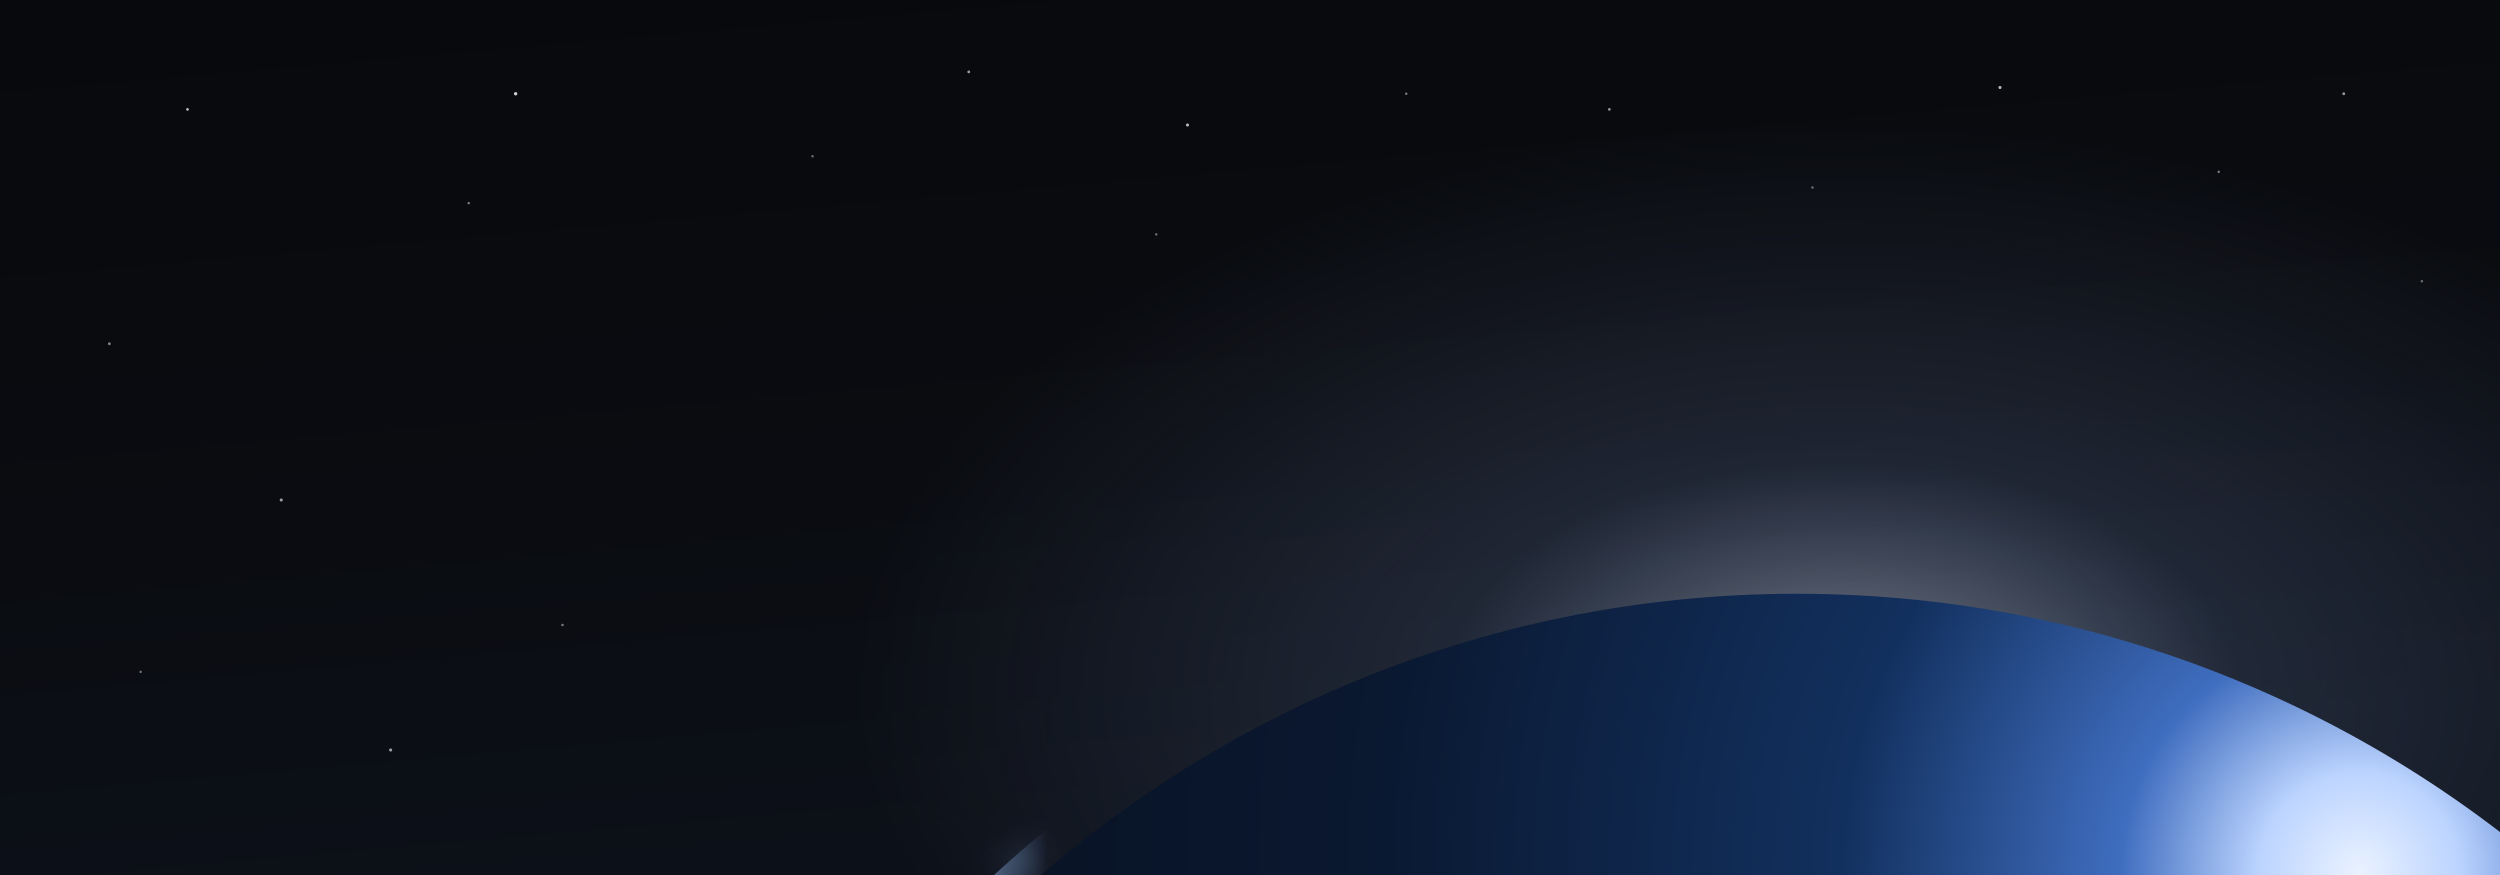
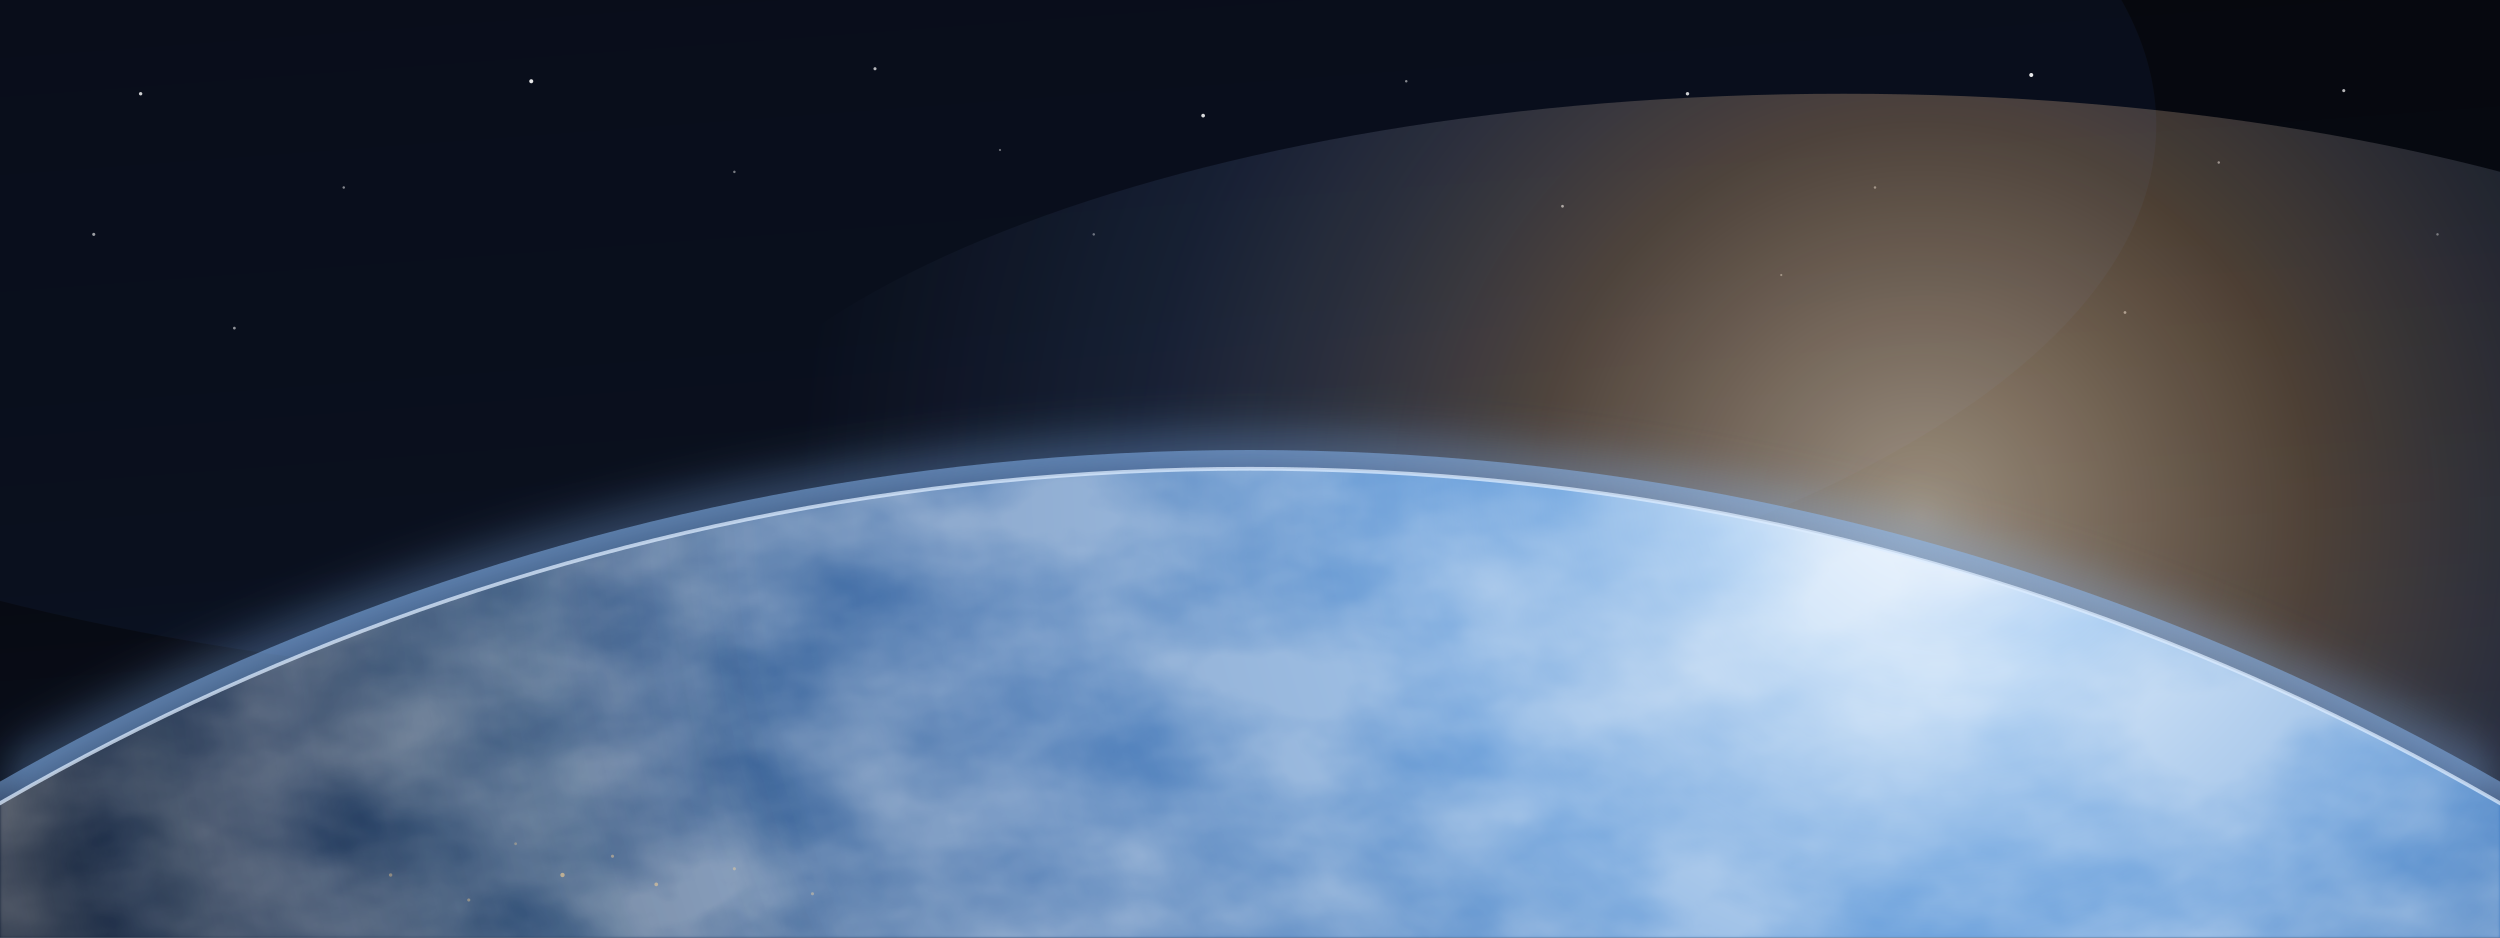
- <svg xmlns="http://www.w3.org/2000/svg" viewBox="0 0 1600 560" preserveAspectRatio="xMidYMid slice">
+ <svg xmlns="http://www.w3.org/2000/svg" viewBox="0 0 1600 600" preserveAspectRatio="xMidYMax slice">
  <defs>
-     <linearGradient id="space" x1="0" y1="0" x2="0.25" y2="1">
-       <stop offset="0" stop-color="#08090c" />
-       <stop offset="0.6" stop-color="#0a0c11" />
-       <stop offset="1" stop-color="#0c1018" />
+     <linearGradient id="space" x1="0" y1="0" x2="0.2" y2="1">
+       <stop offset="0" stop-color="#05070d" />
+       <stop offset="0.6" stop-color="#070a12" />
+       <stop offset="1" stop-color="#0a1020" />
    </linearGradient>
-     <radialGradient id="earth" cx="0.74" cy="0.12" r="0.85">
-       <stop offset="0" stop-color="#eaf2ff" />
-       <stop offset="0.05" stop-color="#bcd4ff" />
-       <stop offset="0.12" stop-color="#3f6dbf" />
-       <stop offset="0.26" stop-color="#12305e" />
-       <stop offset="0.5" stop-color="#0a1830" />
-       <stop offset="1" stop-color="#070a12" />
+     <radialGradient id="ocean" gradientUnits="userSpaceOnUse" cx="1240" cy="300" r="1500">
+       <stop offset="0" stop-color="#eaf3ff" />
+       <stop offset="0.09" stop-color="#a9cdf2" />
+       <stop offset="0.22" stop-color="#3f83cf" />
+       <stop offset="0.42" stop-color="#1e569e" />
+       <stop offset="0.64" stop-color="#123a6e" />
+       <stop offset="0.82" stop-color="#0b2247" />
+       <stop offset="1" stop-color="#071228" />
    </radialGradient>
-     <radialGradient id="atmo" cx="0.72" cy="0.11" r="0.6">
-       <stop offset="0.9" stop-color="#8fbcff" stop-opacity="0" />
-       <stop offset="0.965" stop-color="#a9ccff" stop-opacity="0.7" />
-       <stop offset="0.99" stop-color="#dbe9ff" stop-opacity="0.9" />
-       <stop offset="1" stop-color="#dbe9ff" stop-opacity="0" />
+     <radialGradient id="terminator" gradientUnits="userSpaceOnUse" cx="1240" cy="300" r="1800">
+       <stop offset="0.42" stop-color="#03060d" stop-opacity="0" />
+       <stop offset="0.66" stop-color="#03060d" stop-opacity="0.28" />
+       <stop offset="0.86" stop-color="#02040a" stop-opacity="0.72" />
+       <stop offset="1" stop-color="#01030700" stop-opacity="0.92" />
    </radialGradient>
-     <radialGradient id="sun" cx="0.5" cy="0.5" r="0.5">
-       <stop offset="0" stop-color="#eef4ff" stop-opacity="0.5" />
-       <stop offset="0.4" stop-color="#9fc0ff" stop-opacity="0.14" />
-       <stop offset="1" stop-color="#9fc0ff" stop-opacity="0" />
+     <radialGradient id="atmo" gradientUnits="userSpaceOnUse" cx="800" cy="1900" r="1660">
+       <stop offset="0.945" stop-color="#7fb4ff" stop-opacity="0" />
+       <stop offset="0.975" stop-color="#8fc2ff" stop-opacity="0.55" />
+       <stop offset="0.992" stop-color="#dcecff" stop-opacity="0.85" />
+       <stop offset="1" stop-color="#dcecff" stop-opacity="0" />
    </radialGradient>
-     <filter id="soft" x="-40%" y="-40%" width="180%" height="180%">
-       <feGaussianBlur stdDeviation="10" />
+     <radialGradient id="sunrise" gradientUnits="userSpaceOnUse" cx="1230" cy="330" r="720">
+       <stop offset="0" stop-color="#ffe9c9" stop-opacity="0.6" />
+       <stop offset="0.35" stop-color="#ffc98d" stop-opacity="0.28" />
+       <stop offset="0.7" stop-color="#8fb6ff" stop-opacity="0.1" />
+       <stop offset="1" stop-color="#8fb6ff" stop-opacity="0" />
+     </radialGradient>
+     <filter id="clouds" x="-5%" y="-5%" width="110%" height="110%">
+       <feTurbulence type="fractalNoise" baseFrequency="0.005 0.009" numOctaves="5" seed="14" stitchTiles="stitch" result="n" />
+       <feColorMatrix in="n" type="matrix" values="0 0 0 0 1                 0 0 0 0 1                 0 0 0 0 1                 0.9 0.9 0.9 0 -0.62" />
+       <feGaussianBlur stdDeviation="1.1" />
    </filter>
+     <filter id="haloBlur" x="-30%" y="-30%" width="160%" height="160%">
+       <feGaussianBlur stdDeviation="16" />
+     </filter>
+     <clipPath id="earthClip">
+       <circle cx="800" cy="1900" r="1600" />
+     </clipPath>
  </defs>
-   <rect width="1600" height="560" fill="url(#space)" />
+   <rect width="1600" height="600" fill="url(#space)" />
+   <ellipse cx="480" cy="80" rx="900" ry="360" fill="#2a4a8a" opacity="0.10" />
  <g fill="#ffffff">
-     <circle cx="120" cy="70" r="0.9" opacity="0.7" />
-     <circle cx="300" cy="130" r="0.8" opacity="0.45" />
-     <circle cx="330" cy="60" r="1.1" opacity="0.8" />
-     <circle cx="520" cy="100" r="0.8" opacity="0.4" />
-     <circle cx="620" cy="46" r="0.9" opacity="0.6" />
-     <circle cx="740" cy="150" r="0.8" opacity="0.4" />
-     <circle cx="760" cy="80" r="1" opacity="0.7" />
-     <circle cx="900" cy="60" r="0.8" opacity="0.45" />
-     <circle cx="70" cy="220" r="0.9" opacity="0.5" />
-     <circle cx="180" cy="320" r="1" opacity="0.6" />
-     <circle cx="90" cy="430" r="0.8" opacity="0.4" />
-     <circle cx="250" cy="480" r="1" opacity="0.6" />
-     <circle cx="360" cy="400" r="0.8" opacity="0.45" />
-     <circle cx="1030" cy="70" r="0.9" opacity="0.55" />
-     <circle cx="1160" cy="120" r="0.8" opacity="0.4" />
-     <circle cx="1280" cy="56" r="1" opacity="0.7" />
-     <circle cx="1420" cy="110" r="0.8" opacity="0.45" />
-     <circle cx="1500" cy="60" r="0.9" opacity="0.6" />
-     <circle cx="1550" cy="180" r="0.8" opacity="0.4" />
+     <circle cx="90" cy="60" r="1.1" opacity="0.8" />
+     <circle cx="220" cy="120" r="0.8" opacity="0.5" />
+     <circle cx="340" cy="52" r="1.3" opacity="0.9" />
+     <circle cx="470" cy="110" r="0.8" opacity="0.45" />
+     <circle cx="560" cy="44" r="1" opacity="0.7" />
+     <circle cx="700" cy="150" r="0.8" opacity="0.4" />
+     <circle cx="770" cy="74" r="1.2" opacity="0.85" />
+     <circle cx="900" cy="52" r="0.8" opacity="0.5" />
+     <circle cx="1000" cy="132" r="0.9" opacity="0.6" />
+     <circle cx="1080" cy="60" r="1.1" opacity="0.8" />
+     <circle cx="1200" cy="120" r="0.8" opacity="0.45" />
+     <circle cx="1300" cy="48" r="1.3" opacity="0.9" />
+     <circle cx="1420" cy="104" r="0.8" opacity="0.5" />
+     <circle cx="1500" cy="58" r="1" opacity="0.7" />
+     <circle cx="1560" cy="150" r="0.8" opacity="0.4" />
+     <circle cx="150" cy="210" r="0.9" opacity="0.55" />
+     <circle cx="60" cy="150" r="1" opacity="0.6" />
+     <circle cx="1360" cy="200" r="0.9" opacity="0.5" />
+     <circle cx="640" cy="96" r="0.7" opacity="0.4" />
+     <circle cx="1140" cy="176" r="0.7" opacity="0.4" />
  </g>
-   <ellipse cx="1180" cy="440" rx="640" ry="360" fill="url(#sun)" />
-   <circle cx="1150" cy="1120" r="760" fill="url(#atmo)" filter="url(#soft)" />
-   <circle cx="1150" cy="1120" r="760" fill="url(#atmo)" />
-   <circle cx="1150" cy="1120" r="740" fill="url(#earth)" />
+   <ellipse cx="1180" cy="360" rx="760" ry="300" fill="url(#sunrise)" />
+   <circle cx="800" cy="1900" r="1618" fill="url(#atmo)" filter="url(#haloBlur)" />
+   <circle cx="800" cy="1900" r="1612" fill="url(#atmo)" />
+   <g clip-path="url(#earthClip)">
+     <circle cx="800" cy="1900" r="1600" fill="url(#ocean)" />
+     <rect x="-800" y="290" width="3200" height="1400" fill="#ffffff" filter="url(#clouds)" opacity="0.5" />
+     <g fill="#ffdca2">
+       <circle cx="360" cy="560" r="1.4" opacity="0.7" />
+       <circle cx="392" cy="548" r="1" opacity="0.5" />
+       <circle cx="420" cy="566" r="1.2" opacity="0.6" />
+       <circle cx="300" cy="576" r="1" opacity="0.5" />
+       <circle cx="470" cy="556" r="1" opacity="0.45" />
+       <circle cx="250" cy="560" r="1.1" opacity="0.5" />
+       <circle cx="520" cy="572" r="1" opacity="0.4" />
+       <circle cx="330" cy="540" r="0.9" opacity="0.4" />
+     </g>
+     <circle cx="800" cy="1900" r="1600" fill="url(#terminator)" />
+   </g>
+   <circle cx="800" cy="1900" r="1600" fill="none" stroke="#dcecff" stroke-width="2.4" opacity="0.75" />
</svg>
